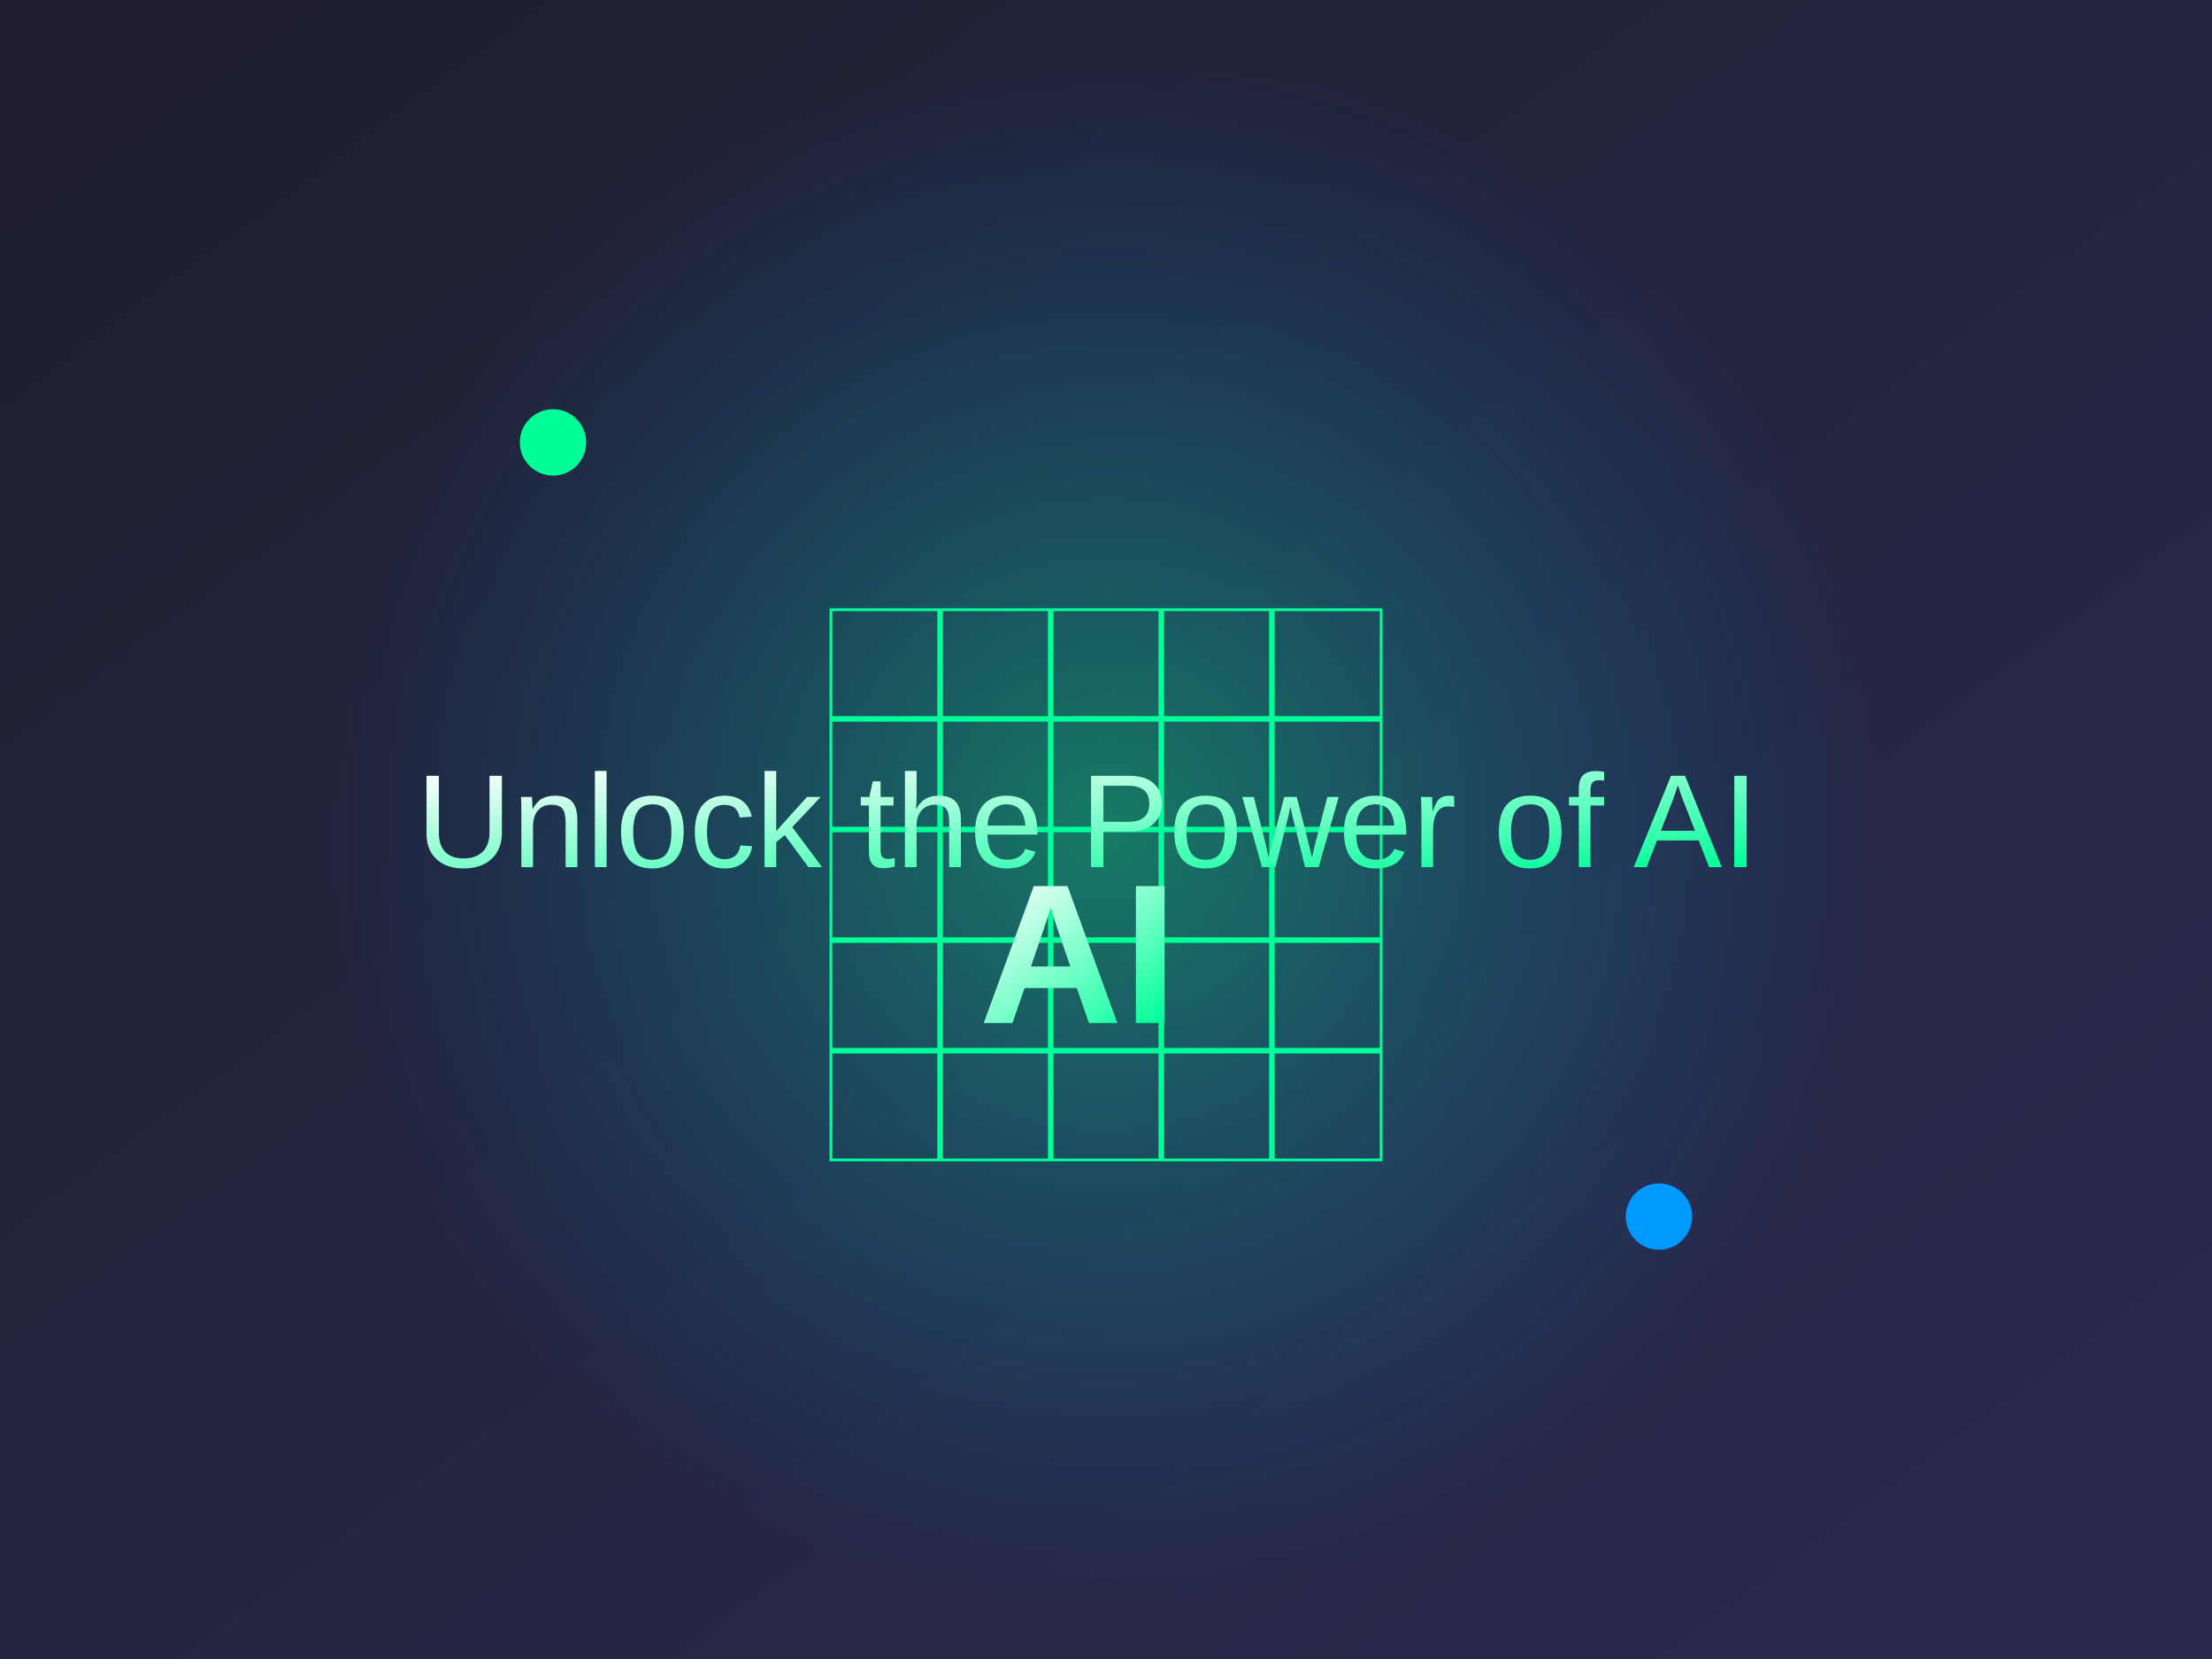
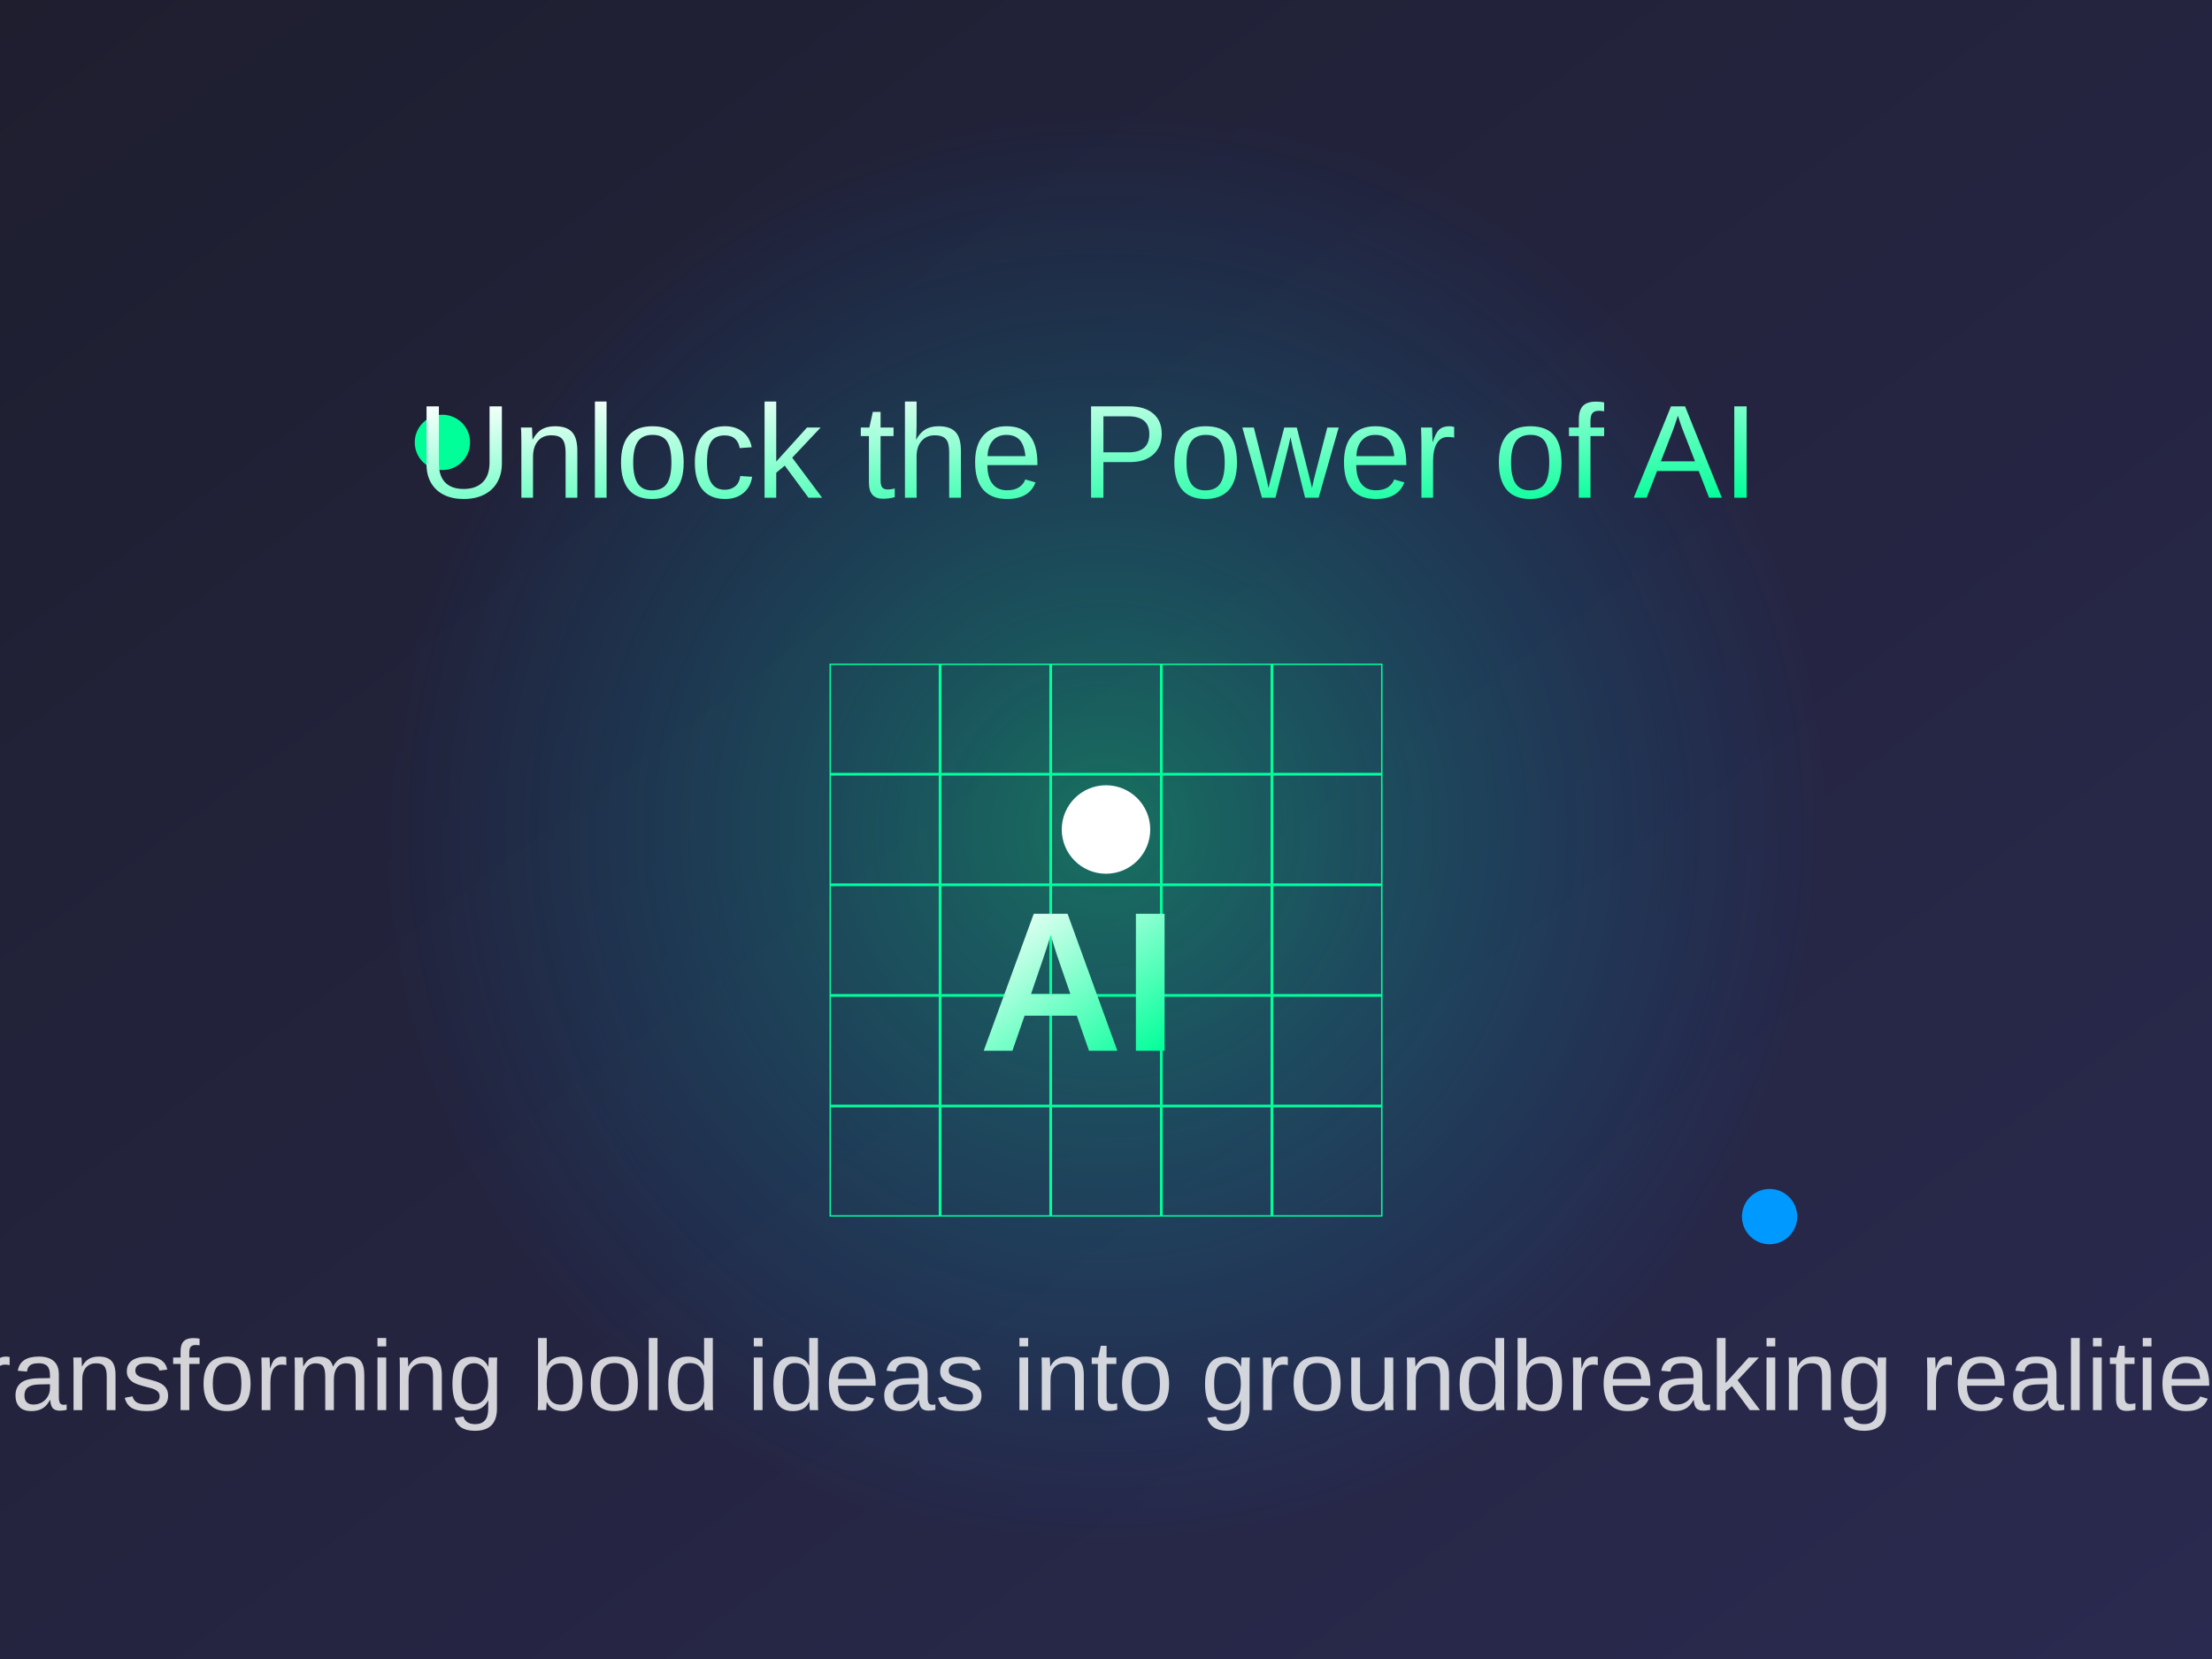
<svg xmlns="http://www.w3.org/2000/svg" viewBox="0 0 400 300" width="400" height="300" fill="none">
  <defs>
-     <linearGradient id="bgGradientAI" x1="0%" y1="0%" x2="100%" y2="100%">
+     <linearGradient id="bgGradient" x1="0%" y1="0%" x2="100%" y2="100%">
      <stop offset="0%" stop-color="#1e1e2f" />
      <stop offset="100%" stop-color="#2a2a50" />
    </linearGradient>
-     <radialGradient id="glowGradientAI" cx="50%" cy="50%" r="50%">
-       <stop offset="0%" stop-color="#00ff99" stop-opacity="0.8" />
+     <radialGradient id="glowGradient" cx="50%" cy="50%" r="50%">
+       <stop offset="0%" stop-color="#00ff99" stop-opacity="0.7" />
      <stop offset="100%" stop-color="#0099ff" stop-opacity="0" />
    </radialGradient>
-     <linearGradient id="textGradientAI" x1="0%" y1="0%" x2="100%" y2="100%">
+     <pattern id="circuitPattern" width="20" height="20" patternUnits="userSpaceOnUse">
+       <line x1="0" y1="10" x2="20" y2="10" stroke="#00ff99" stroke-width="0.5" />
+       <line x1="10" y1="0" x2="10" y2="20" stroke="#00ff99" stroke-width="0.5" />
+     </pattern>
+     <linearGradient id="textGradient" x1="0%" y1="0%" x2="100%" y2="100%">
      <stop offset="0%" stop-color="#ffffff" />
      <stop offset="100%" stop-color="#00ff99" />
    </linearGradient>
-     <pattern id="circuitPattern" width="20" height="20" patternUnits="userSpaceOnUse">
-       <line x1="0" y1="10" x2="20" y2="10" stroke="#00ff99" stroke-width="1" />
-       <line x1="10" y1="0" x2="10" y2="20" stroke="#00ff99" stroke-width="1" />
-     </pattern>
  </defs>
-   <rect x="0" y="0" width="400" height="300" fill="url(#bgGradientAI)" />
-   <circle cx="200" cy="150" r="140" fill="url(#glowGradientAI)" opacity="0.5">
-     <animate attributeName="r" values="140;150;140" dur="2.618s" repeatCount="indefinite" />
-     <animate attributeName="opacity" values="0.5;0.7;0.5" dur="2.618s" repeatCount="indefinite" />
+   <rect x="0" y="0" width="400" height="300" fill="url(#bgGradient)" />
+   <circle cx="200" cy="150" r="130" fill="url(#glowGradient)" opacity="0.5">
+     <animate attributeName="r" values="130;150;130" dur="2.618s" repeatCount="indefinite" />
+     <animate attributeName="opacity" values="0.5;0.8;0.5" dur="2.618s" repeatCount="indefinite" />
  </circle>
-   <g transform="translate(100, 60)">
-     <rect x="50" y="50" width="100" height="100" fill="url(#circuitPattern)" />
-     <text x="100" y="125" text-anchor="middle" font-family="Arial, sans-serif" font-size="36" fill="url(#textGradientAI)" font-weight="bold">
+   <g transform="translate(100, 70)">
+     <rect x="50" y="50" width="100" height="100" fill="url(#circuitPattern)">
+       <animate attributeName="fill" values="url(#circuitPattern);#00ff99;url(#circuitPattern)" dur="3.236s" repeatCount="indefinite" />
+     </rect>
+     <text x="100" y="120" text-anchor="middle" font-family="Arial, sans-serif" font-size="36" fill="url(#textGradient)" font-weight="bold">
      AI
-       <animate attributeName="opacity" values="1;0.8;1" dur="3.236s" repeatCount="indefinite" />
+       <animate attributeName="opacity" values="1;0.9;1" dur="2.618s" repeatCount="indefinite" />
    </text>
  </g>
-   <circle cx="100" cy="80" r="6" fill="#00ff99">
-     <animate attributeName="cx" values="100;200;300;100" dur="3.236s" repeatCount="indefinite" />
-     <animate attributeName="cy" values="80;150;220;80" dur="3.236s" repeatCount="indefinite" />
-     <animate attributeName="r" values="6;8;6" dur="3.236s" repeatCount="indefinite" />
-   </circle>
-   <circle cx="300" cy="220" r="6" fill="#0099ff">
-     <animate attributeName="cx" values="300;200;100;300" dur="3.236s" repeatCount="indefinite" />
-     <animate attributeName="cy" values="220;150;80;220" dur="3.236s" repeatCount="indefinite" />
-     <animate attributeName="r" values="6;8;6" dur="3.236s" repeatCount="indefinite" />
-   </circle>
-   <text x="50%" y="50%" font-size="24" font-family="Arial, sans-serif" fill="url(#textGradientAI)" text-anchor="middle" dominant-baseline="middle">
+   <g>
+     <circle cx="80" cy="80" r="5" fill="#00ff99">
+       <animate attributeName="cx" values="80;200;320;80" dur="4.236s" repeatCount="indefinite" />
+       <animate attributeName="cy" values="80;150;220;80" dur="4.236s" repeatCount="indefinite" />
+     </circle>
+     <circle cx="320" cy="220" r="5" fill="#0099ff">
+       <animate attributeName="cx" values="320;200;80;320" dur="4.236s" repeatCount="indefinite" />
+       <animate attributeName="cy" values="220;150;80;220" dur="4.236s" repeatCount="indefinite" />
+     </circle>
+     <circle cx="200" cy="150" r="8" fill="#ffffff">
+       <animate attributeName="r" values="8;12;8" dur="3.618s" repeatCount="indefinite" />
+       <animate attributeName="fill" values="#ffffff;#00ff99;#ffffff" dur="3.618s" repeatCount="indefinite" />
+     </circle>
+   </g>
+   <text x="50%" y="30%" text-anchor="middle" font-family="Arial, sans-serif" font-size="24" fill="url(#textGradient)">
    Unlock the Power of AI
-     <animate attributeName="opacity" values="1;0.9;1" dur="2.618s" repeatCount="indefinite" />
+     <animate attributeName="opacity" values="1;0.9;1" dur="3.236s" repeatCount="indefinite" />
+   </text>
+   <text x="50%" y="85%" text-anchor="middle" font-family="Arial, sans-serif" font-size="18" fill="#ffffff" opacity="0.8">
+     Transforming bold ideas into groundbreaking realities
+     <animate attributeName="opacity" values="0.8;1;0.8" dur="3.618s" repeatCount="indefinite" />
  </text>
</svg>
